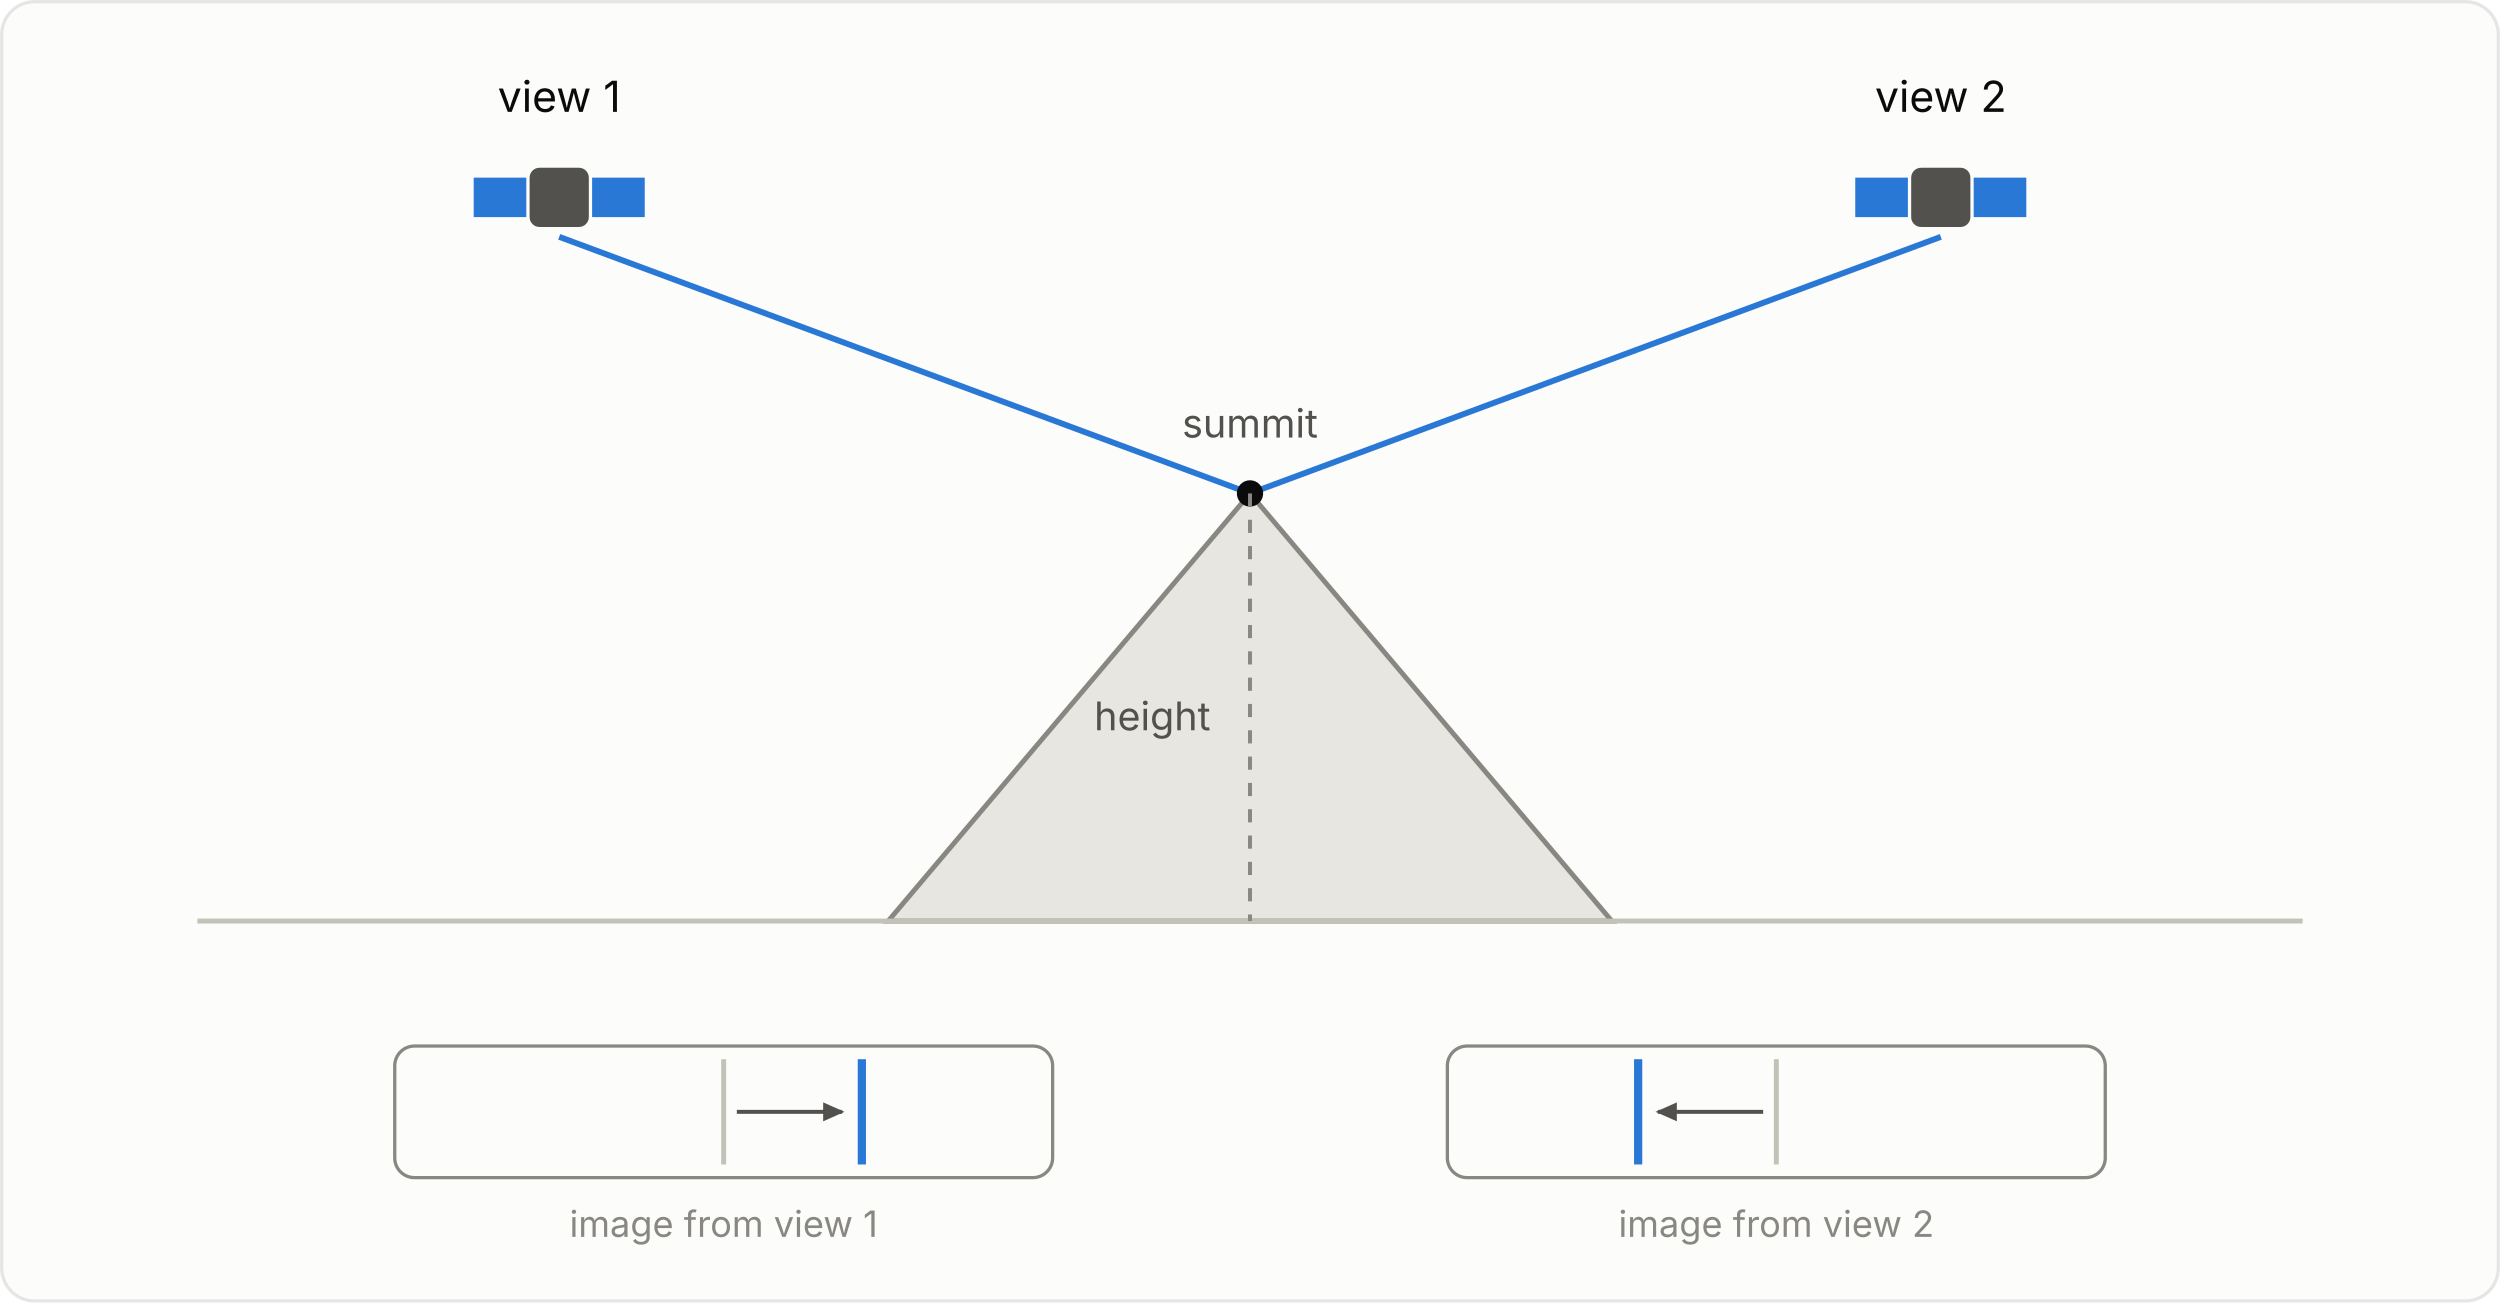
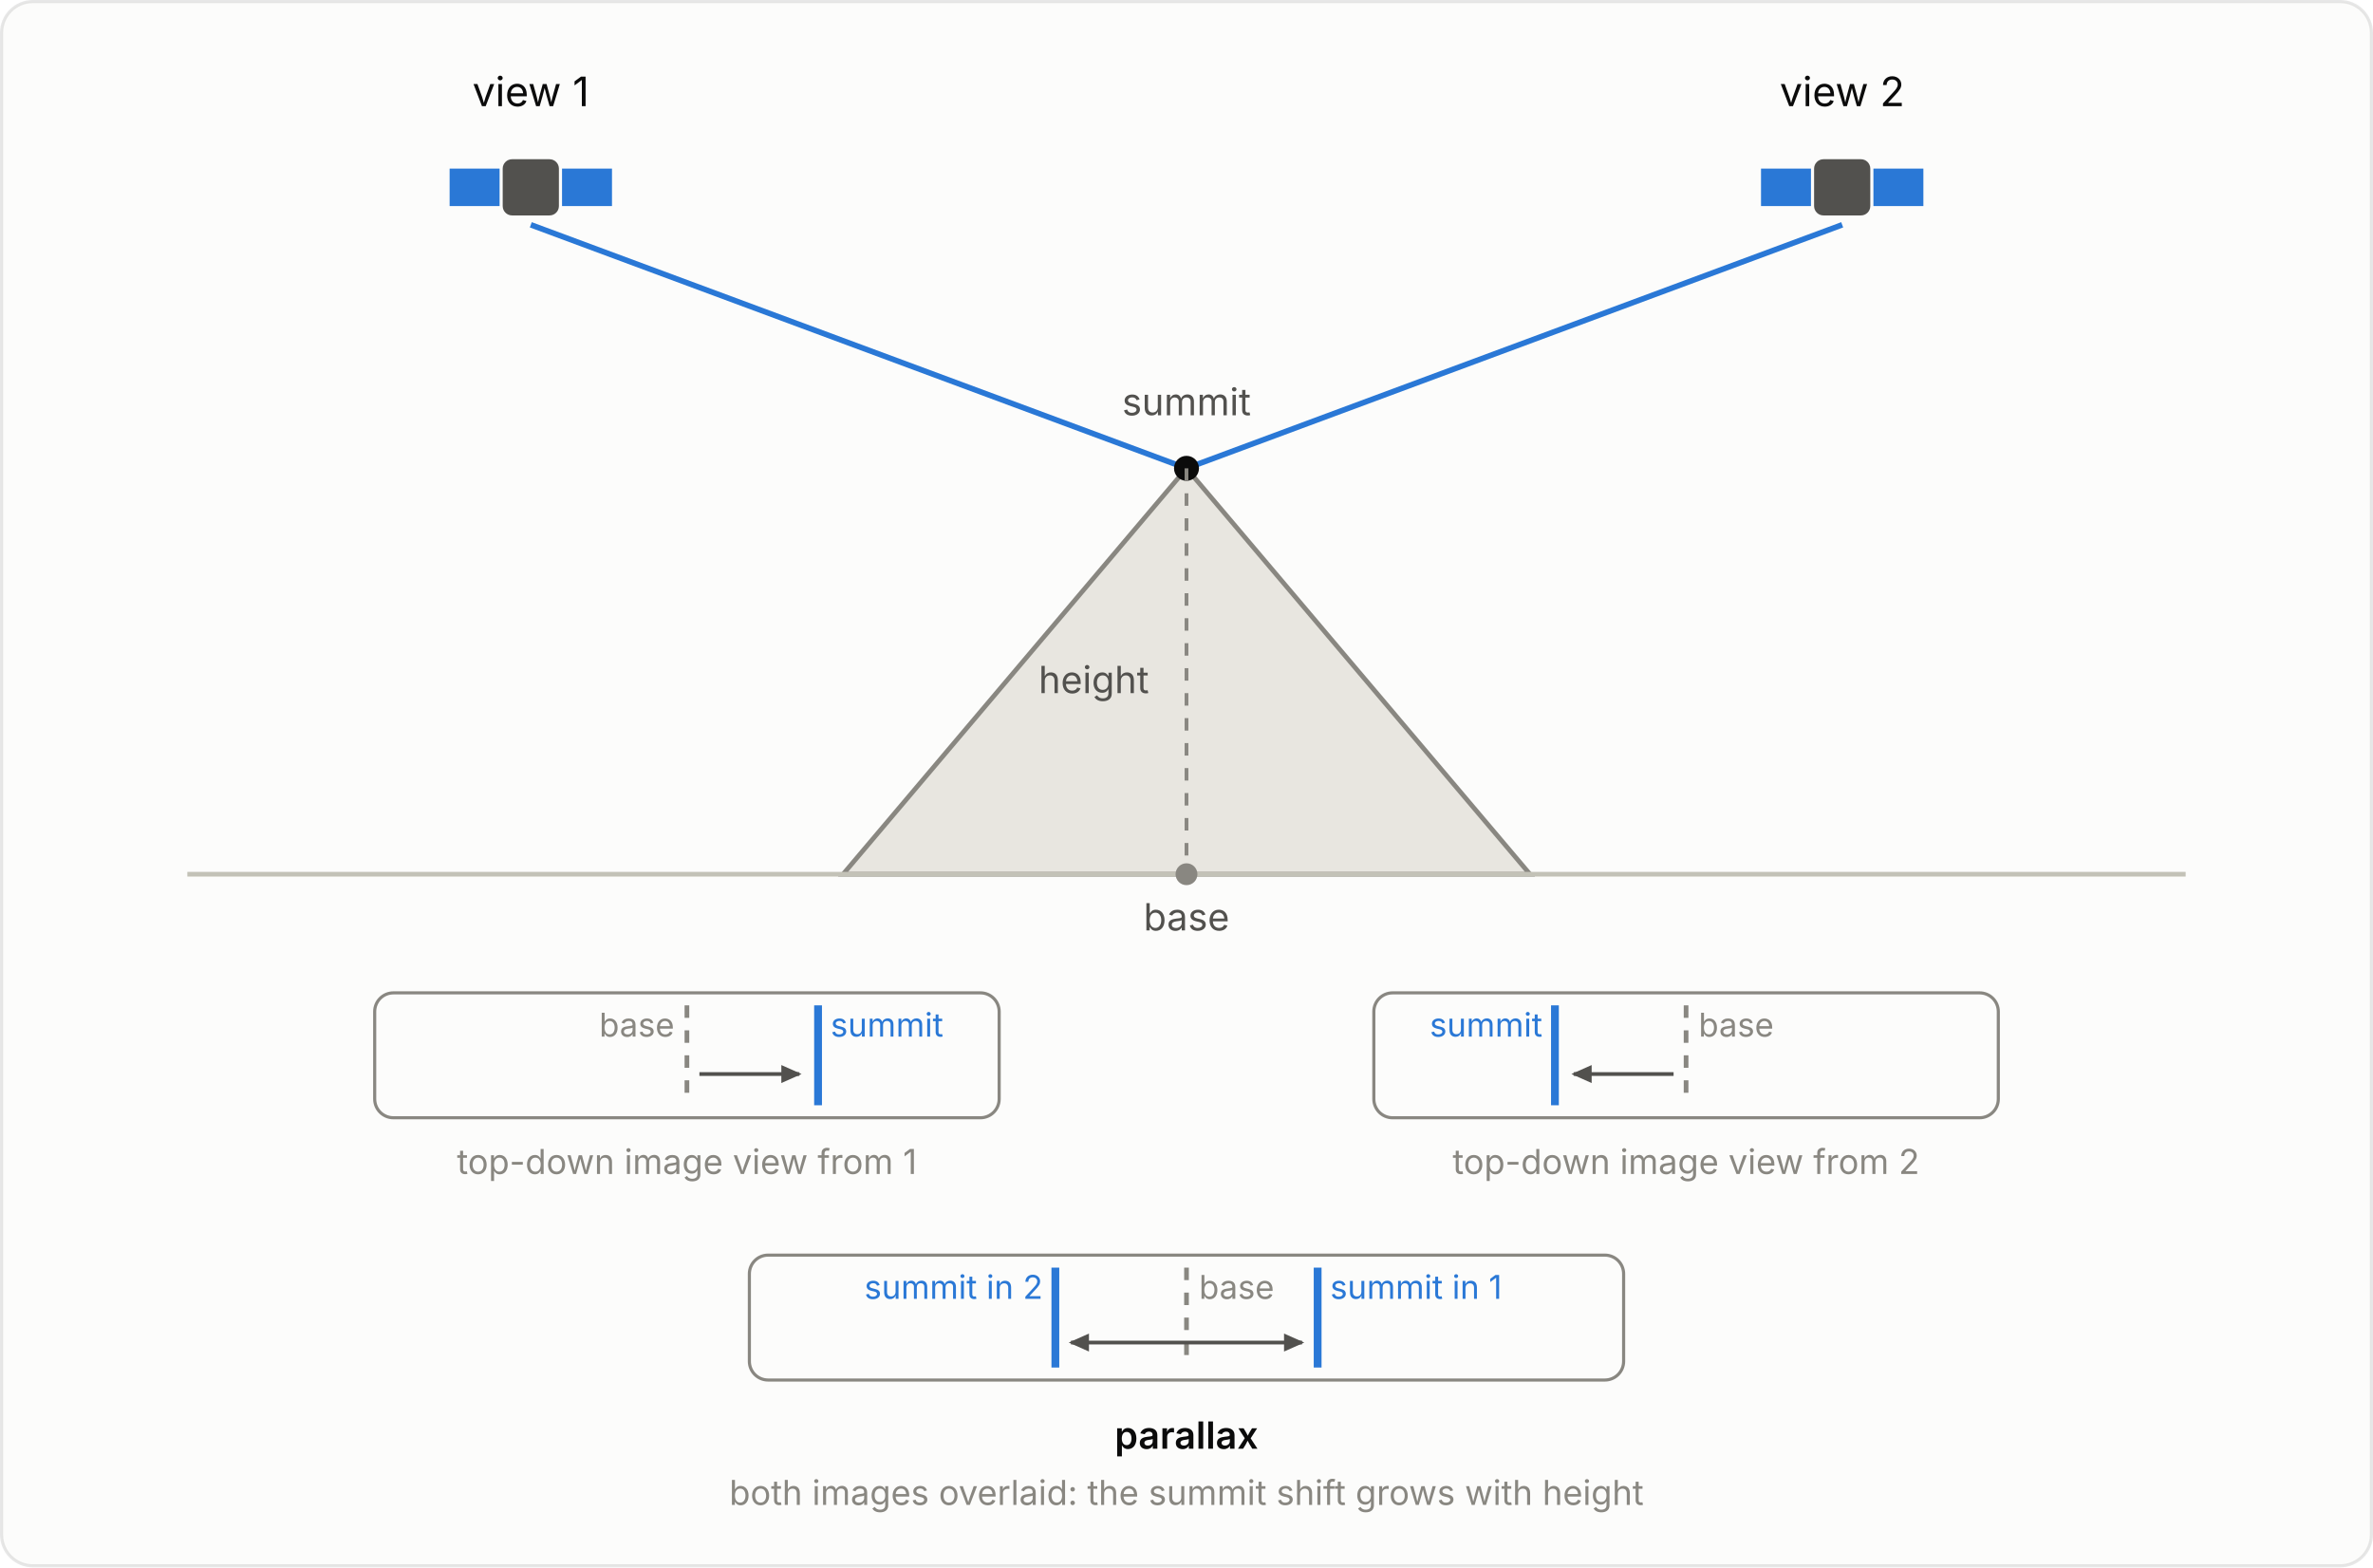
- <svg xmlns="http://www.w3.org/2000/svg" viewBox="0 0 760 396" font-family="system-ui, -apple-system, 'Segoe UI', sans-serif" role="img" aria-label="Two satellites viewing the same summit from different angles; the summit lands at different pixel positions in each image">
-   <rect x="0.5" y="0.5" width="759" height="395" rx="10" fill="#fcfcfb" stroke="#0b0b0b" stroke-opacity="0.1" />
+ <svg xmlns="http://www.w3.org/2000/svg" viewBox="0 0 760 502" font-family="system-ui, -apple-system, 'Segoe UI', sans-serif" role="img" aria-label="Two satellites viewing the same summit from different angles; the summit lands at different pixel positions in each image, and overlaying the two images shows the shift between them, the parallax">
+   <rect x="0.5" y="0.5" width="759" height="501" rx="10" fill="#fcfcfb" stroke="#0b0b0b" stroke-opacity="0.1" />
  <line x1="170" y1="72" x2="380" y2="150" stroke="#2a78d6" stroke-width="1.8" />
  <line x1="590" y1="72" x2="380" y2="150" stroke="#2a78d6" stroke-width="1.8" />
  <g transform="translate(170,60)">
    <rect x="-26" y="-6" width="16" height="12" fill="#2a78d6" />
    <rect x="10" y="-6" width="16" height="12" fill="#2a78d6" />
    <rect x="-9" y="-9" width="18" height="18" rx="3" fill="#52514e" />
  </g>
  <text x="170" y="34" text-anchor="middle" font-size="13" fill="#0b0b0b">view 1</text>
  <g transform="translate(590,60)">
    <rect x="-26" y="-6" width="16" height="12" fill="#2a78d6" />
    <rect x="10" y="-6" width="16" height="12" fill="#2a78d6" />
    <rect x="-9" y="-9" width="18" height="18" rx="3" fill="#52514e" />
  </g>
  <text x="590" y="34" text-anchor="middle" font-size="13" fill="#0b0b0b">view 2</text>
  <path d="M 270 280 L 380 150 L 490 280 Z" fill="#e8e6e0" stroke="#898781" stroke-width="1.5" />
  <circle cx="380" cy="150" r="4" fill="#0b0b0b" />
  <text x="380" y="133" text-anchor="middle" font-size="12" fill="#52514e">summit</text>
  <line x1="60" y1="280" x2="700" y2="280" stroke="#c3c2b7" stroke-width="1.5" />
  <line x1="380" y1="150" x2="380" y2="280" stroke="#898781" stroke-width="1.2" stroke-dasharray="4 4" />
  <text x="368" y="222" text-anchor="end" font-size="12" fill="#52514e">height</text>
+   <circle cx="380" cy="280" r="3.5" fill="#898781" />
+   <text x="380" y="298" text-anchor="middle" font-size="12" fill="#52514e">base</text>
  <g>
    <rect x="120" y="318" width="200" height="40" rx="6" fill="#fcfcfb" stroke="#898781" />
-     <line x1="220" y1="322" x2="220" y2="354" stroke="#c3c2b7" stroke-width="1.5" />
+     <line x1="220" y1="322" x2="220" y2="354" stroke="#898781" stroke-width="1.5" stroke-dasharray="4 4" />
+     <text x="216" y="332" text-anchor="end" font-size="10.5" fill="#898781">base</text>
    <line x1="262" y1="322" x2="262" y2="354" stroke="#2a78d6" stroke-width="2.5" />
-     <line x1="224" y1="338" x2="256" y2="338" stroke="#52514e" stroke-width="1.2" marker-end="url(#tick-arrow)" />
-     <text x="220" y="376" text-anchor="middle" font-size="11" fill="#898781">image from view 1</text>
+     <text x="266" y="332" text-anchor="start" font-size="10.5" fill="#2a78d6">summit</text>
+     <line x1="224" y1="344" x2="256" y2="344" stroke="#52514e" stroke-width="1.2" marker-end="url(#tick-arrow)" />
+     <text x="220" y="376" text-anchor="middle" font-size="11" fill="#898781">top-down image view from 1</text>
  </g>
  <g>
    <rect x="440" y="318" width="200" height="40" rx="6" fill="#fcfcfb" stroke="#898781" />
-     <line x1="540" y1="322" x2="540" y2="354" stroke="#c3c2b7" stroke-width="1.5" />
+     <line x1="540" y1="322" x2="540" y2="354" stroke="#898781" stroke-width="1.5" stroke-dasharray="4 4" />
+     <text x="544" y="332" text-anchor="start" font-size="10.5" fill="#898781">base</text>
    <line x1="498" y1="322" x2="498" y2="354" stroke="#2a78d6" stroke-width="2.5" />
-     <line x1="536" y1="338" x2="504" y2="338" stroke="#52514e" stroke-width="1.2" marker-end="url(#tick-arrow)" />
-     <text x="540" y="376" text-anchor="middle" font-size="11" fill="#898781">image from view 2</text>
+     <text x="494" y="332" text-anchor="end" font-size="10.5" fill="#2a78d6">summit</text>
+     <line x1="536" y1="344" x2="504" y2="344" stroke="#52514e" stroke-width="1.2" marker-end="url(#tick-arrow)" />
+     <text x="540" y="376" text-anchor="middle" font-size="11" fill="#898781">top-down image view from 2</text>
+   </g>
+   <g>
+     <rect x="240" y="402" width="280" height="40" rx="6" fill="#fcfcfb" stroke="#898781" />
+     <line x1="380" y1="406" x2="380" y2="438" stroke="#898781" stroke-width="1.5" stroke-dasharray="4 4" />
+     <text x="384" y="416" text-anchor="start" font-size="10.5" fill="#898781">base</text>
+     <line x1="338" y1="406" x2="338" y2="438" stroke="#2a78d6" stroke-width="2.5" />
+     <text x="334" y="416" text-anchor="end" font-size="10.5" fill="#2a78d6">summit in 2</text>
+     <line x1="422" y1="406" x2="422" y2="438" stroke="#2a78d6" stroke-width="2.5" />
+     <text x="426" y="416" text-anchor="start" font-size="10.5" fill="#2a78d6">summit in 1</text>
+     <line x1="343" y1="430" x2="417" y2="430" stroke="#52514e" stroke-width="1.2" marker-start="url(#tick-arrow)" marker-end="url(#tick-arrow)" />
+     <text x="380" y="464" text-anchor="middle" font-size="12" font-weight="600" fill="#0b0b0b">parallax</text>
+     <text x="380" y="482" text-anchor="middle" font-size="11" fill="#898781">both images overlaid: the summit shift grows with height</text>
  </g>
  <defs>
    <marker id="tick-arrow" viewBox="0 0 10 10" refX="8" refY="5" markerWidth="6" markerHeight="6" orient="auto-start-reverse">
      <path d="M 0 1 L 9 5 L 0 9 z" fill="#52514e" />
    </marker>
  </defs>
</svg>
